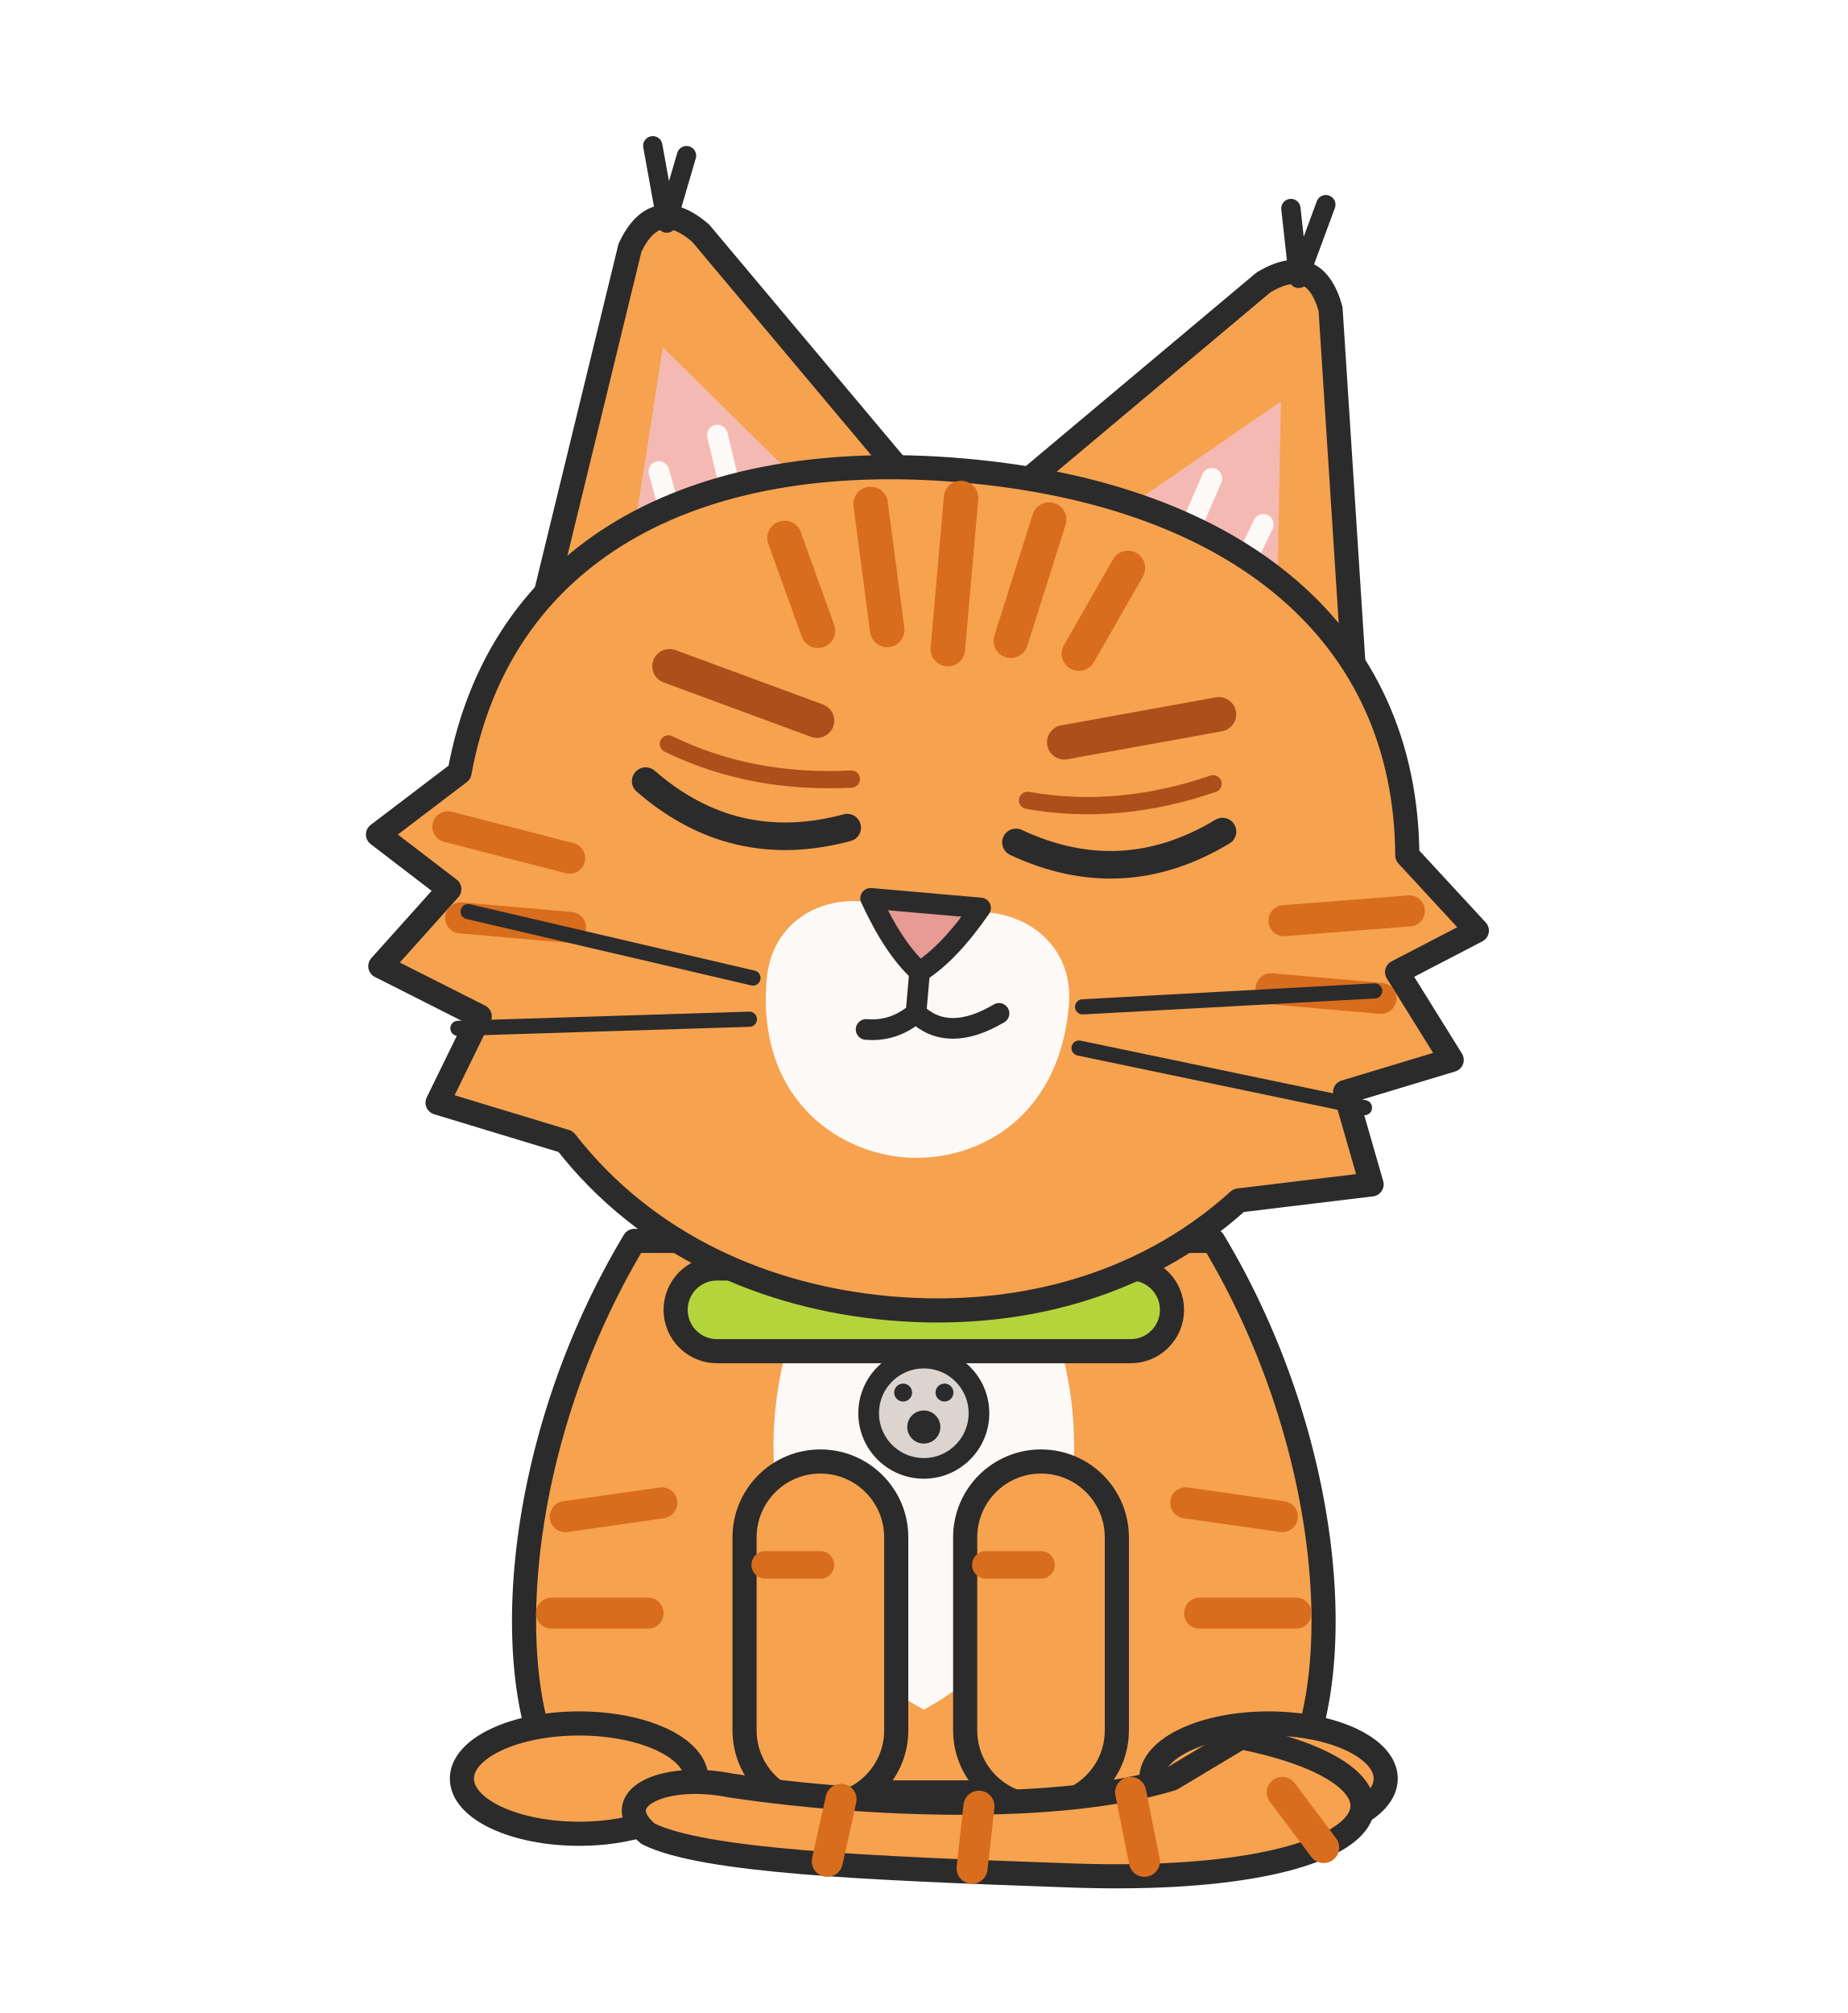
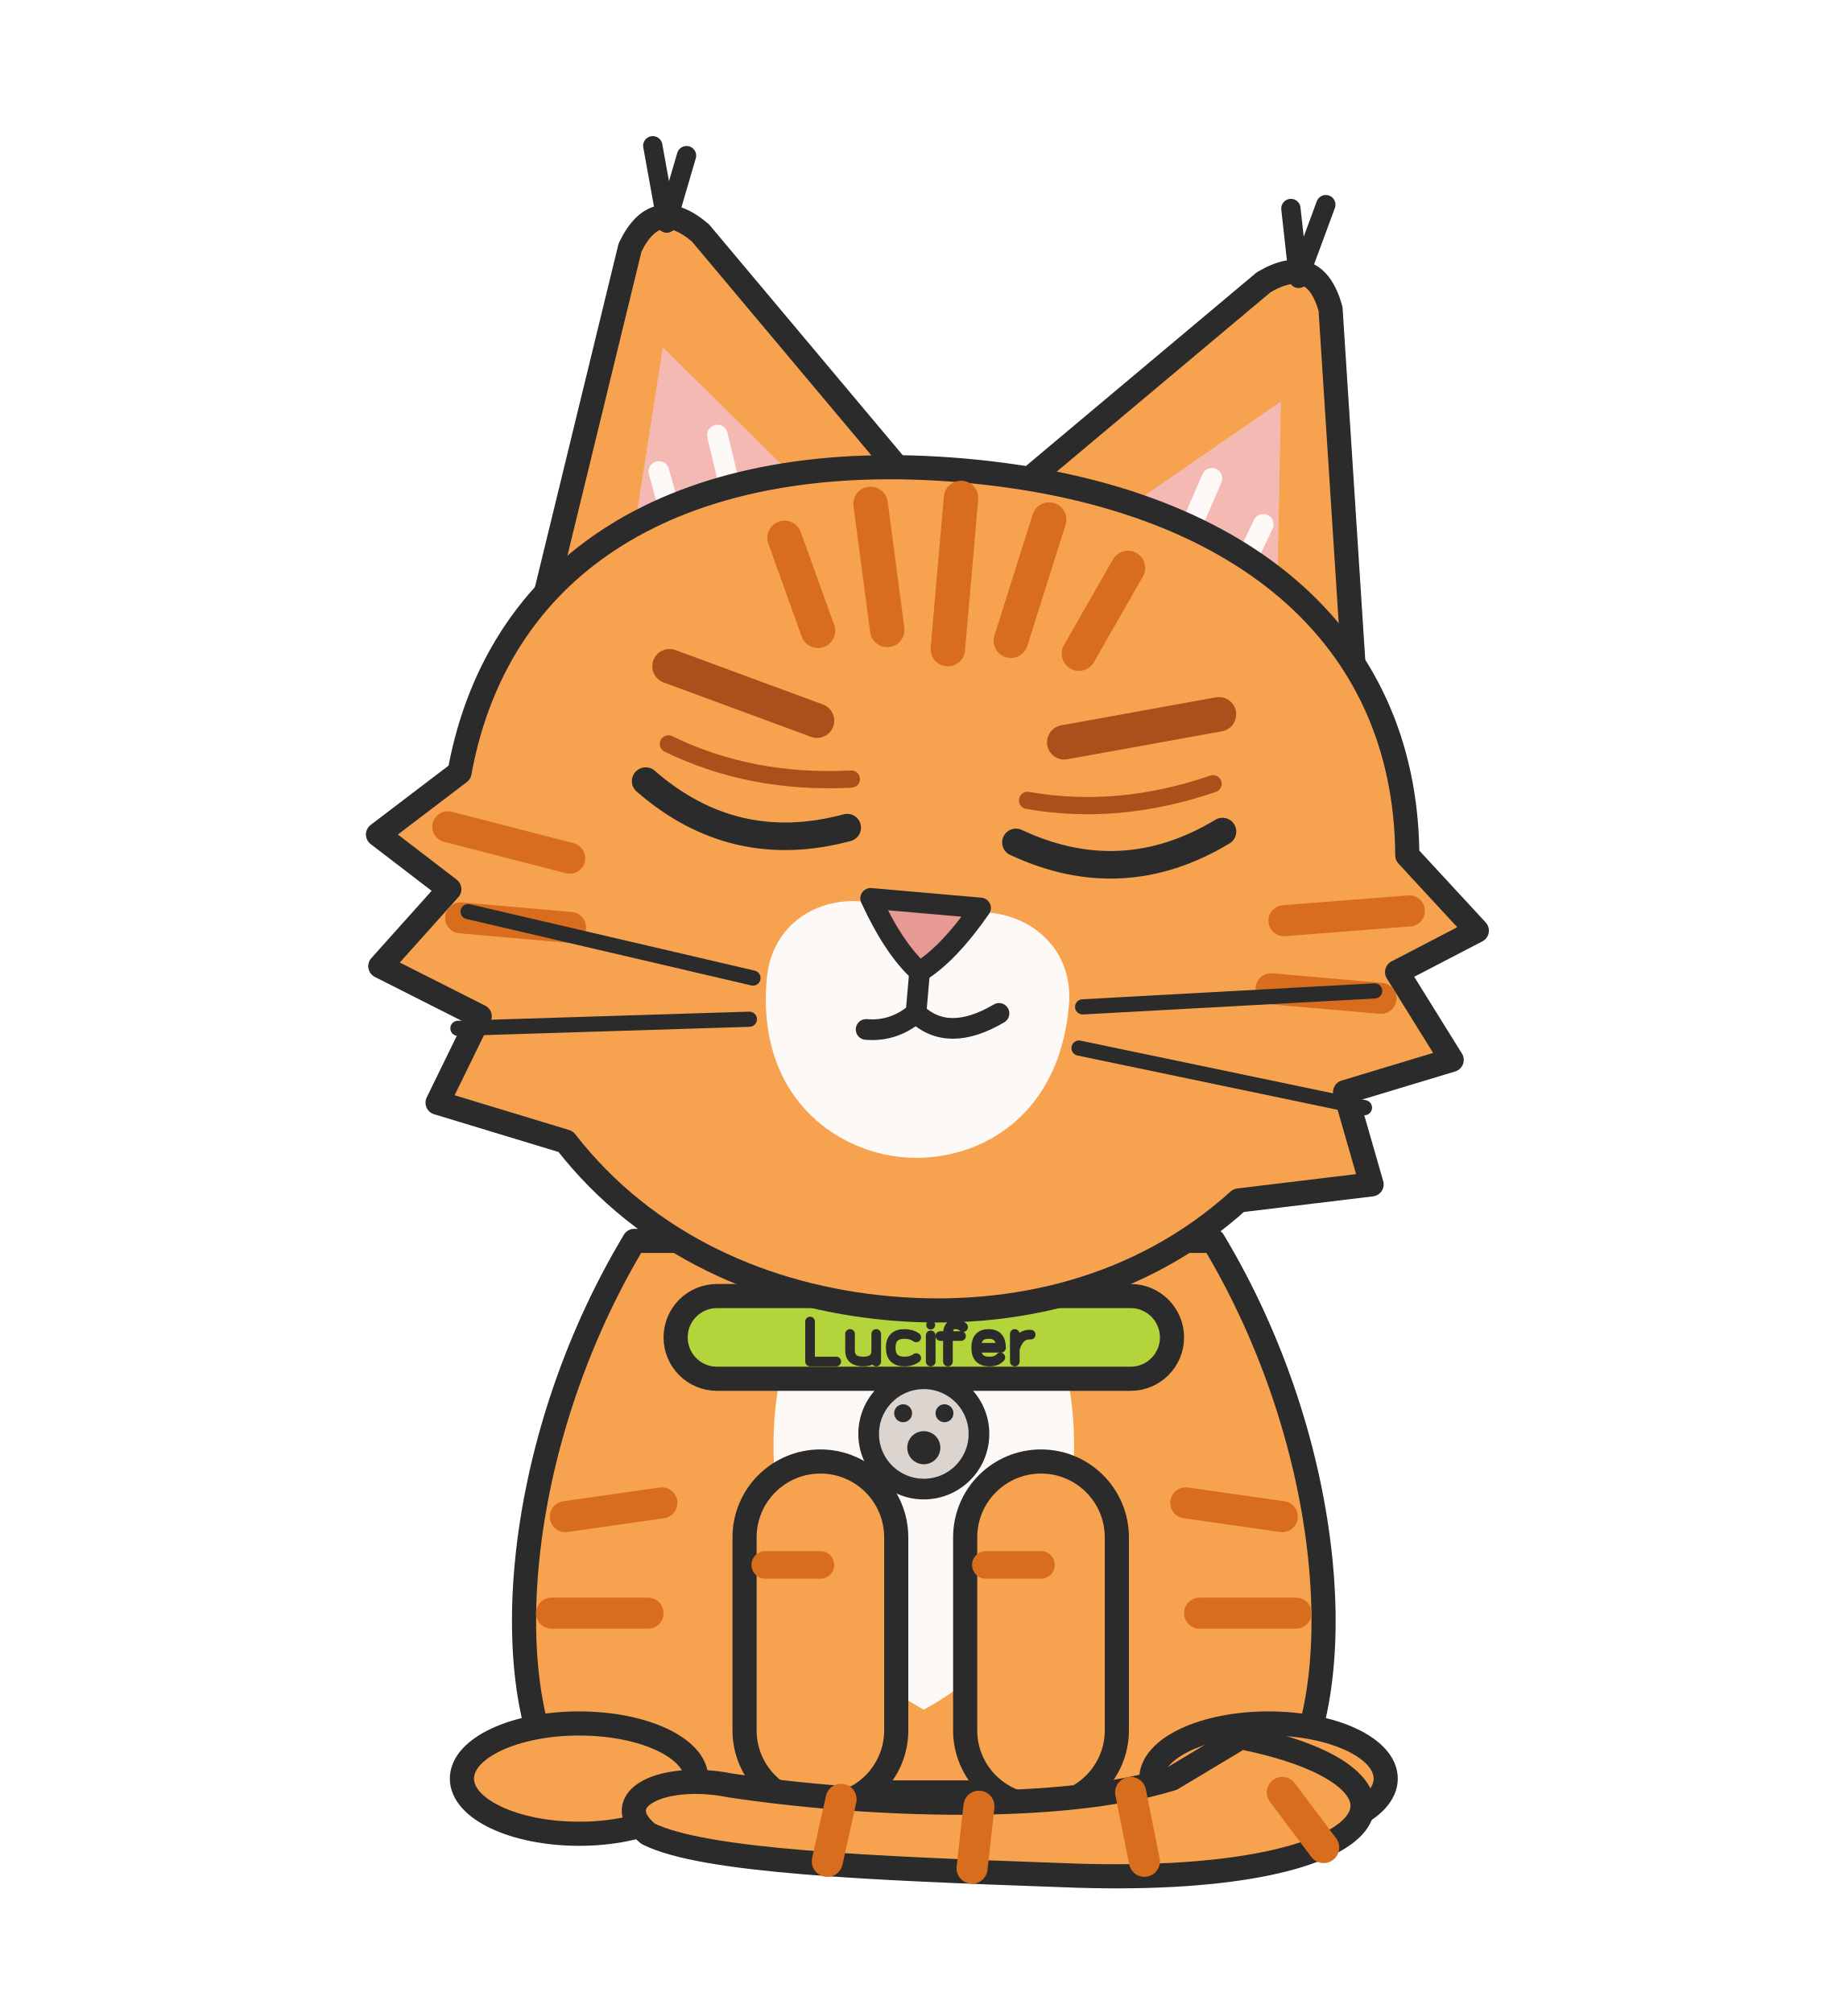
<svg xmlns="http://www.w3.org/2000/svg" class="luci luci-pose-slowblink" viewBox="-14 -14 268 292" width="536" height="584" role="img" aria-label="Luci the cat, slowblink">
  <g class="luci-body">
    <path d="M78 166 C60 196 58 232 68 246 L172 246 C182 232 180 196 162 166 Z" fill="#F6A24F" stroke="#2B2B2B" stroke-width="3.5" stroke-linejoin="round" stroke-linecap="round" />
    <path d="M102 176 C94 196 98 222 120 234 C142 222 146 196 138 176 Z" fill="#FDF9F6" />
    <path d="M68 206 L82 204" fill="none" stroke="#D86D1D" stroke-width="4.5" stroke-linecap="round" stroke-linejoin="round" />
    <path d="M66 220 L80 220" fill="none" stroke="#D86D1D" stroke-width="4.5" stroke-linecap="round" stroke-linejoin="round" />
    <path d="M172 206 L158 204" fill="none" stroke="#D86D1D" stroke-width="4.5" stroke-linecap="round" stroke-linejoin="round" />
    <path d="M174 220 L160 220" fill="none" stroke="#D86D1D" stroke-width="4.5" stroke-linecap="round" stroke-linejoin="round" />
  </g>
  <g class="luci-paws">
    <ellipse cx="70" cy="244" rx="17" ry="8" fill="#F6A24F" stroke="#2B2B2B" stroke-width="3.5" stroke-linejoin="round" stroke-linecap="round" />
    <ellipse cx="170" cy="244" rx="17" ry="8" fill="#F6A24F" stroke="#2B2B2B" stroke-width="3.5" stroke-linejoin="round" stroke-linecap="round" />
    <rect x="94" y="198" width="22" height="50" rx="11" fill="#F6A24F" stroke="#2B2B2B" stroke-width="3.5" stroke-linejoin="round" stroke-linecap="round" />
    <path d="M97 213 L105 213" fill="none" stroke="#D86D1D" stroke-width="4" stroke-linecap="round" stroke-linejoin="round" />
    <rect x="126" y="198" width="22" height="50" rx="11" fill="#F6A24F" stroke="#2B2B2B" stroke-width="3.5" stroke-linejoin="round" stroke-linecap="round" />
    <path d="M129 213 L137 213" fill="none" stroke="#D86D1D" stroke-width="4" stroke-linecap="round" stroke-linejoin="round" />
  </g>
  <g class="luci-tail luci-tail-wrap">
    <path d="M166 238 C196 244 188 260 140 258 C112 257 88 256 80 252 C74 247 82 243 92 245 C112 248 140 249 156 244 Z" fill="#F6A24F" stroke="#2B2B2B" stroke-width="3.5" stroke-linejoin="round" stroke-linecap="round" />
    <path d="M108 247 L106 256 M128 248 L127 257 M150 246 L152 256 M172 246 L178 254" fill="none" stroke="#D86D1D" stroke-width="4.5" stroke-linecap="round" stroke-linejoin="round" />
  </g>
  <g class="luci-collar">
-     <rect x="84.0" y="170" width="72" height="12" rx="6" fill="#B4D43C" stroke="#2B2B2B" stroke-width="3.5" stroke-linejoin="round" stroke-linecap="round" />
+     <rect x="84.0" y="174" width="72" height="12" rx="6" fill="#B4D43C" stroke="#2B2B2B" stroke-width="3.5" stroke-linejoin="round" stroke-linecap="round" />
+     <g class="luci-name" fill="none" stroke="#2B2B2B" stroke-width="1.4" stroke-linecap="round" stroke-linejoin="round">
+       <path d="M103.5 177.7 L103.5 183.5 L107.3 183.5" />
+       <path d="M109.3 179.5 L109.3 181.9 Q109.3 183.5 111.2 183.5 Q113.1 183.5 113.1 181.9 M113.1 179.5 L113.1 183.5" />
+       <path d="M118.9 180 Q118.2 179.5 117.2 179.5 Q115.2 179.5 115.2 181.5 Q115.2 183.5 117.2 183.5 Q118.2 183.5 118.9 183" />
+       <path d="M121 179.7 L121 183.5" />
+       <circle cx="121" cy="178.2" r="0.65" fill="#2B2B2B" stroke="none" />
+       <path d="M125.7 178.5 Q125.2 178.1 124.6 178.1 Q123.5 178.1 123.5 179.5 L123.5 183.5 M122.4 179.8 L125.4 179.8" />
+       <path d="M127.6 181.5 L131.2 181.5 Q131.2 179.5 129.4 179.5 Q127.6 179.5 127.6 181.5 Q127.6 183.5 129.5 183.5 Q130.6 183.5 131.1 182.9" />
+       <path d="M133.2 179.5 L133.2 183.5 M133.2 181.7 Q133.8 179.5 135.5 179.6" />
+     </g>
    <g class="luci-tag">
-       <circle cx="120" cy="191" r="8" fill="#DBD4CF" stroke="#2B2B2B" stroke-width="3" stroke-linejoin="round" stroke-linecap="round" />
-       <circle cx="120" cy="193" r="2.4" fill="#2B2B2B" />
-       <circle cx="117" cy="188" r="1.3" fill="#2B2B2B" />
-       <circle cx="123" cy="188" r="1.3" fill="#2B2B2B" />
+       <circle cx="120" cy="194" r="8" fill="#DBD4CF" stroke="#2B2B2B" stroke-width="3" stroke-linejoin="round" stroke-linecap="round" />
+       <circle cx="120" cy="196" r="2.4" fill="#2B2B2B" />
+       <circle cx="117" cy="191" r="1.3" fill="#2B2B2B" />
+       <circle cx="123" cy="191" r="1.3" fill="#2B2B2B" />
    </g>
  </g>
  <g transform="translate(20 0) rotate(5 100 120)">
    <g class="luci-head">
      <g class="luci-ear luci-ear-r">
        <g>
          <path d="M162 98 L151 26 Q148 18 141 23 L104 60 Z" fill="#F6A24F" stroke="#2B2B2B" stroke-width="3.5" stroke-linejoin="round" stroke-linecap="round" />
          <path d="M148 84 L145 40 L116 64 Z" fill="#F5B9B4" />
          <path d="M138 74 L144 58 M130 70 L136 52" fill="none" stroke="#FDF9F6" stroke-width="3" stroke-linecap="round" stroke-linejoin="round" />
          <path d="M146 22 L149 11 M146 22 L144 12" fill="none" stroke="#2B2B2B" stroke-width="2.8" stroke-linecap="round" stroke-linejoin="round" />
        </g>
      </g>
      <g class="luci-ear luci-ear-l">
        <g>
          <path d="M38 98 L49 26 Q52 18 59 23 L96 60 Z" fill="#F6A24F" stroke="#2B2B2B" stroke-width="3.5" stroke-linejoin="round" stroke-linecap="round" />
          <path d="M52 84 L55 40 L84 64 Z" fill="#F5B9B4" />
          <path d="M62 74 L56 58 M70 70 L64 52" fill="none" stroke="#FDF9F6" stroke-width="3" stroke-linecap="round" stroke-linejoin="round" />
          <path d="M54 22 L51 11 M54 22 L56 12" fill="none" stroke="#2B2B2B" stroke-width="2.8" stroke-linecap="round" stroke-linejoin="round" />
        </g>
      </g>
      <path class="luci-face" d="M100 54 C140 54 166 72 169 104 L180 114 L169 121 L178 133 L163 139 L168 152 L149 156 C136 170 118 176 100 176 C82 176 64 170 51 156 L32 152 L37 139 L22 133 L31 121 L20 114 L31 104 C34 72 60 54 100 54 Z" fill="#F6A24F" stroke="#2B2B2B" stroke-width="3.5" stroke-linejoin="round" stroke-linecap="round" />
      <g class="luci-stripes">
        <path d="M100 58 L100 80" fill="none" stroke="#D86D1D" stroke-width="5" stroke-linecap="round" stroke-linejoin="round" />
        <path d="M87 60 L91 78" fill="none" stroke="#D86D1D" stroke-width="5" stroke-linecap="round" stroke-linejoin="round" />
        <path d="M113 60 L109 78" fill="none" stroke="#D86D1D" stroke-width="5" stroke-linecap="round" stroke-linejoin="round" />
        <path d="M75 66 L81 79" fill="none" stroke="#D86D1D" stroke-width="5" stroke-linecap="round" stroke-linejoin="round" />
        <path d="M125 66 L119 79" fill="none" stroke="#D86D1D" stroke-width="5" stroke-linecap="round" stroke-linejoin="round" />
        <path d="M30 112 L48 115" fill="none" stroke="#D86D1D" stroke-width="4.5" stroke-linecap="round" stroke-linejoin="round" />
        <path d="M33 125 L49 125" fill="none" stroke="#D86D1D" stroke-width="4.5" stroke-linecap="round" stroke-linejoin="round" />
        <path d="M170 112 L152 115" fill="none" stroke="#D86D1D" stroke-width="4.5" stroke-linecap="round" stroke-linejoin="round" />
        <path d="M167 125 L151 125" fill="none" stroke="#D86D1D" stroke-width="4.5" stroke-linecap="round" stroke-linejoin="round" />
      </g>
      <path class="luci-muzzle" d="M78 130 C78 118 92 114 100 121 C108 114 122 118 122 130 C122 147 110 154 100 154 C90 154 78 147 78 130 Z" fill="#FDF9F6" />
      <g class="luci-brows">
        <path d="M60 86 L82 92" fill="none" stroke="#AD4F1A" stroke-width="5" stroke-linecap="round" stroke-linejoin="round" />
        <path d="M140 86 L118 92" fill="none" stroke="#AD4F1A" stroke-width="5" stroke-linecap="round" stroke-linejoin="round" />
      </g>
      <g class="luci-eye luci-eye-l">
        <g transform="rotate(8 73 104)">
          <path d="M58 105 Q73 113 88 105" fill="none" stroke="#2B2B2B" stroke-width="4" stroke-linecap="round" stroke-linejoin="round" />
          <path d="M60 99 Q73 102 87 98" fill="none" stroke="#AD4F1A" stroke-width="2.5" stroke-linecap="round" stroke-linejoin="round" />
        </g>
      </g>
      <g class="luci-eye luci-eye-r">
        <g transform="rotate(-8 127 104)">
          <path d="M112 105 Q127 113 142 105" fill="none" stroke="#2B2B2B" stroke-width="4" stroke-linecap="round" stroke-linejoin="round" />
          <path d="M114 99 Q127 102 141 98" fill="none" stroke="#AD4F1A" stroke-width="2.5" stroke-linecap="round" stroke-linejoin="round" />
        </g>
      </g>
      <path class="luci-nose" d="M92 117 L108 117 Q104 124 100 127 Q96 124 92 117 Z" fill="#E79993" stroke="#2B2B2B" stroke-width="3" stroke-linejoin="round" />
      <g class="luci-mouth">
        <path d="M100 127 L100 133" fill="none" stroke="#2B2B2B" stroke-width="3" stroke-linecap="round" stroke-linejoin="round" />
        <path d="M93 136 Q97 136 100 133 Q105 137 112 132" fill="none" stroke="#2B2B2B" stroke-width="3" stroke-linecap="round" stroke-linejoin="round" />
      </g>
      <g class="luci-whiskers">
        <path d="M76 130 L34 124" fill="none" stroke="#2B2B2B" stroke-width="2.2" stroke-linecap="round" stroke-linejoin="round" />
        <path d="M124 130 L166 124" fill="none" stroke="#2B2B2B" stroke-width="2.2" stroke-linecap="round" stroke-linejoin="round" />
        <path d="M76 136 L34 141" fill="none" stroke="#2B2B2B" stroke-width="2.2" stroke-linecap="round" stroke-linejoin="round" />
        <path d="M124 136 L166 141" fill="none" stroke="#2B2B2B" stroke-width="2.2" stroke-linecap="round" stroke-linejoin="round" />
      </g>
    </g>
  </g>
</svg>
